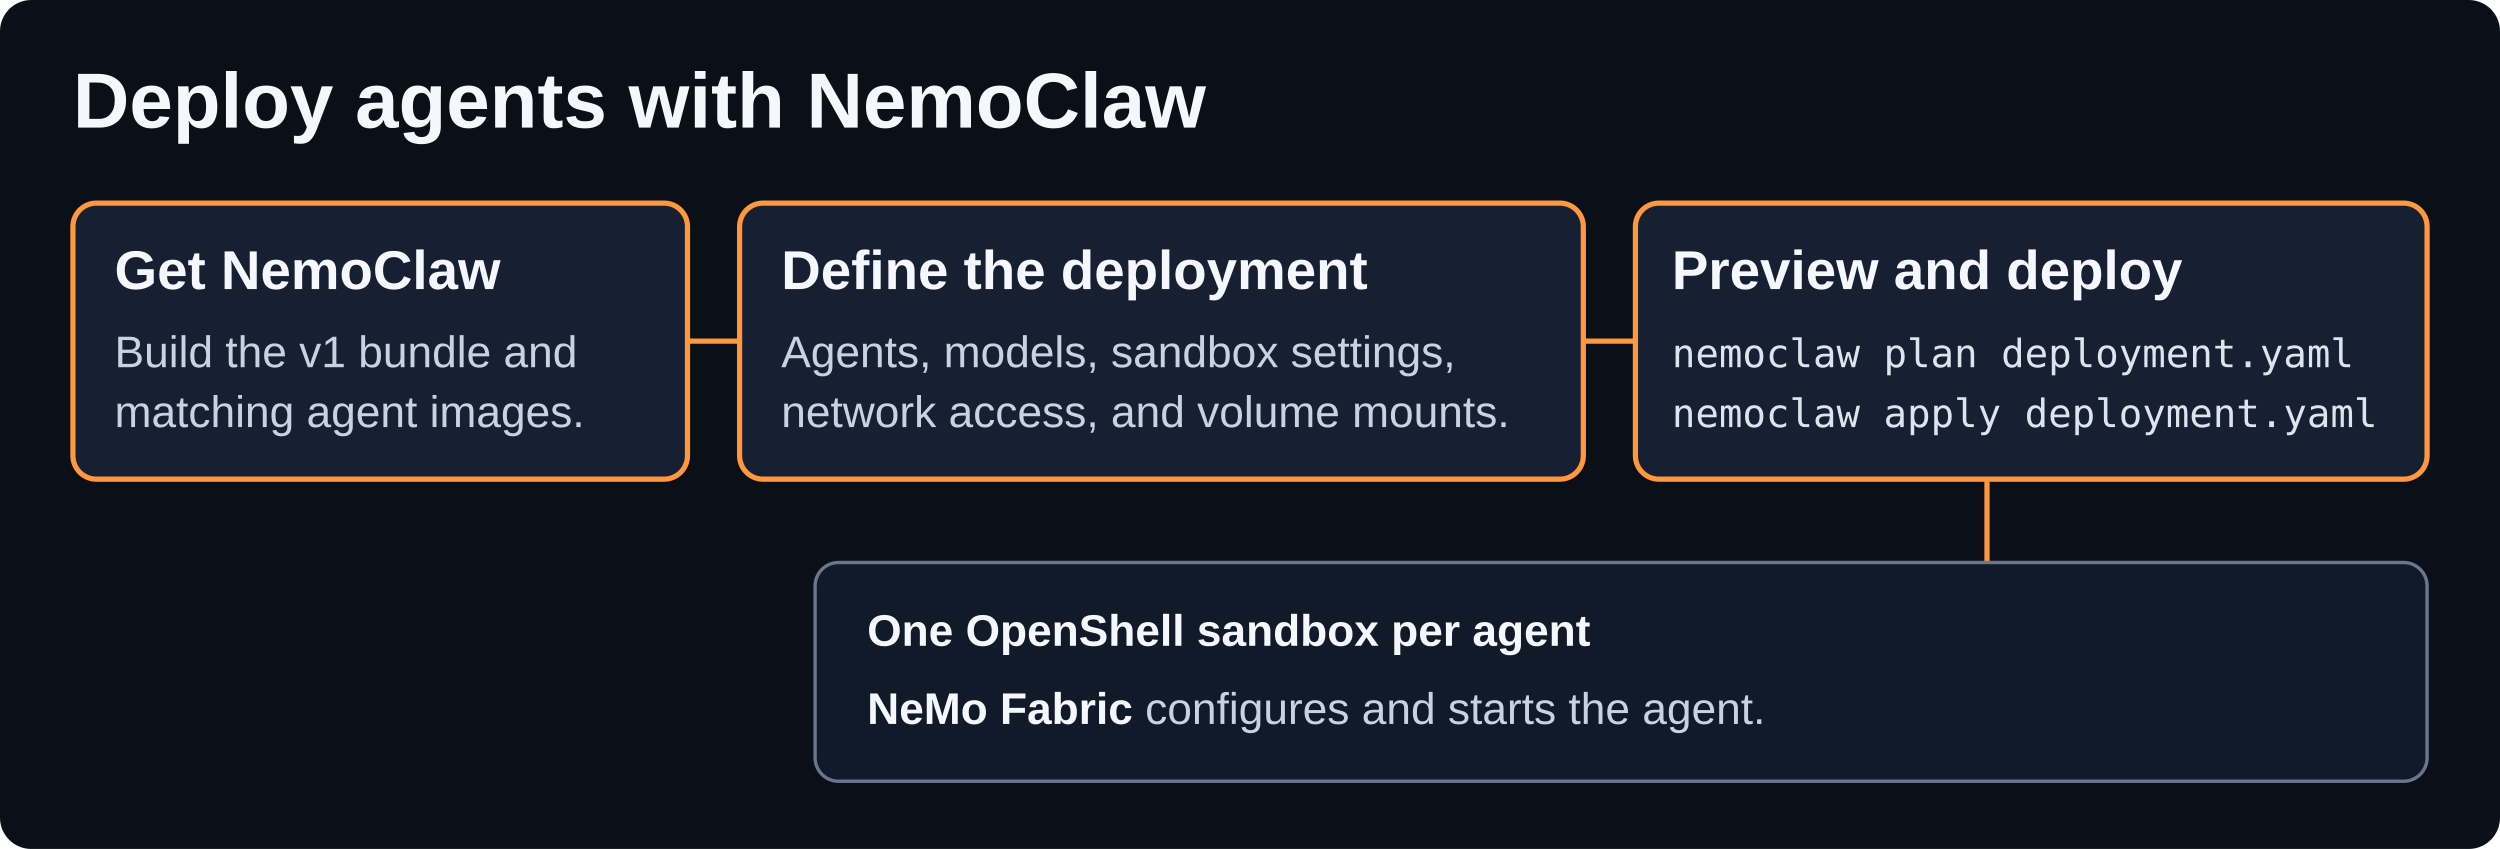
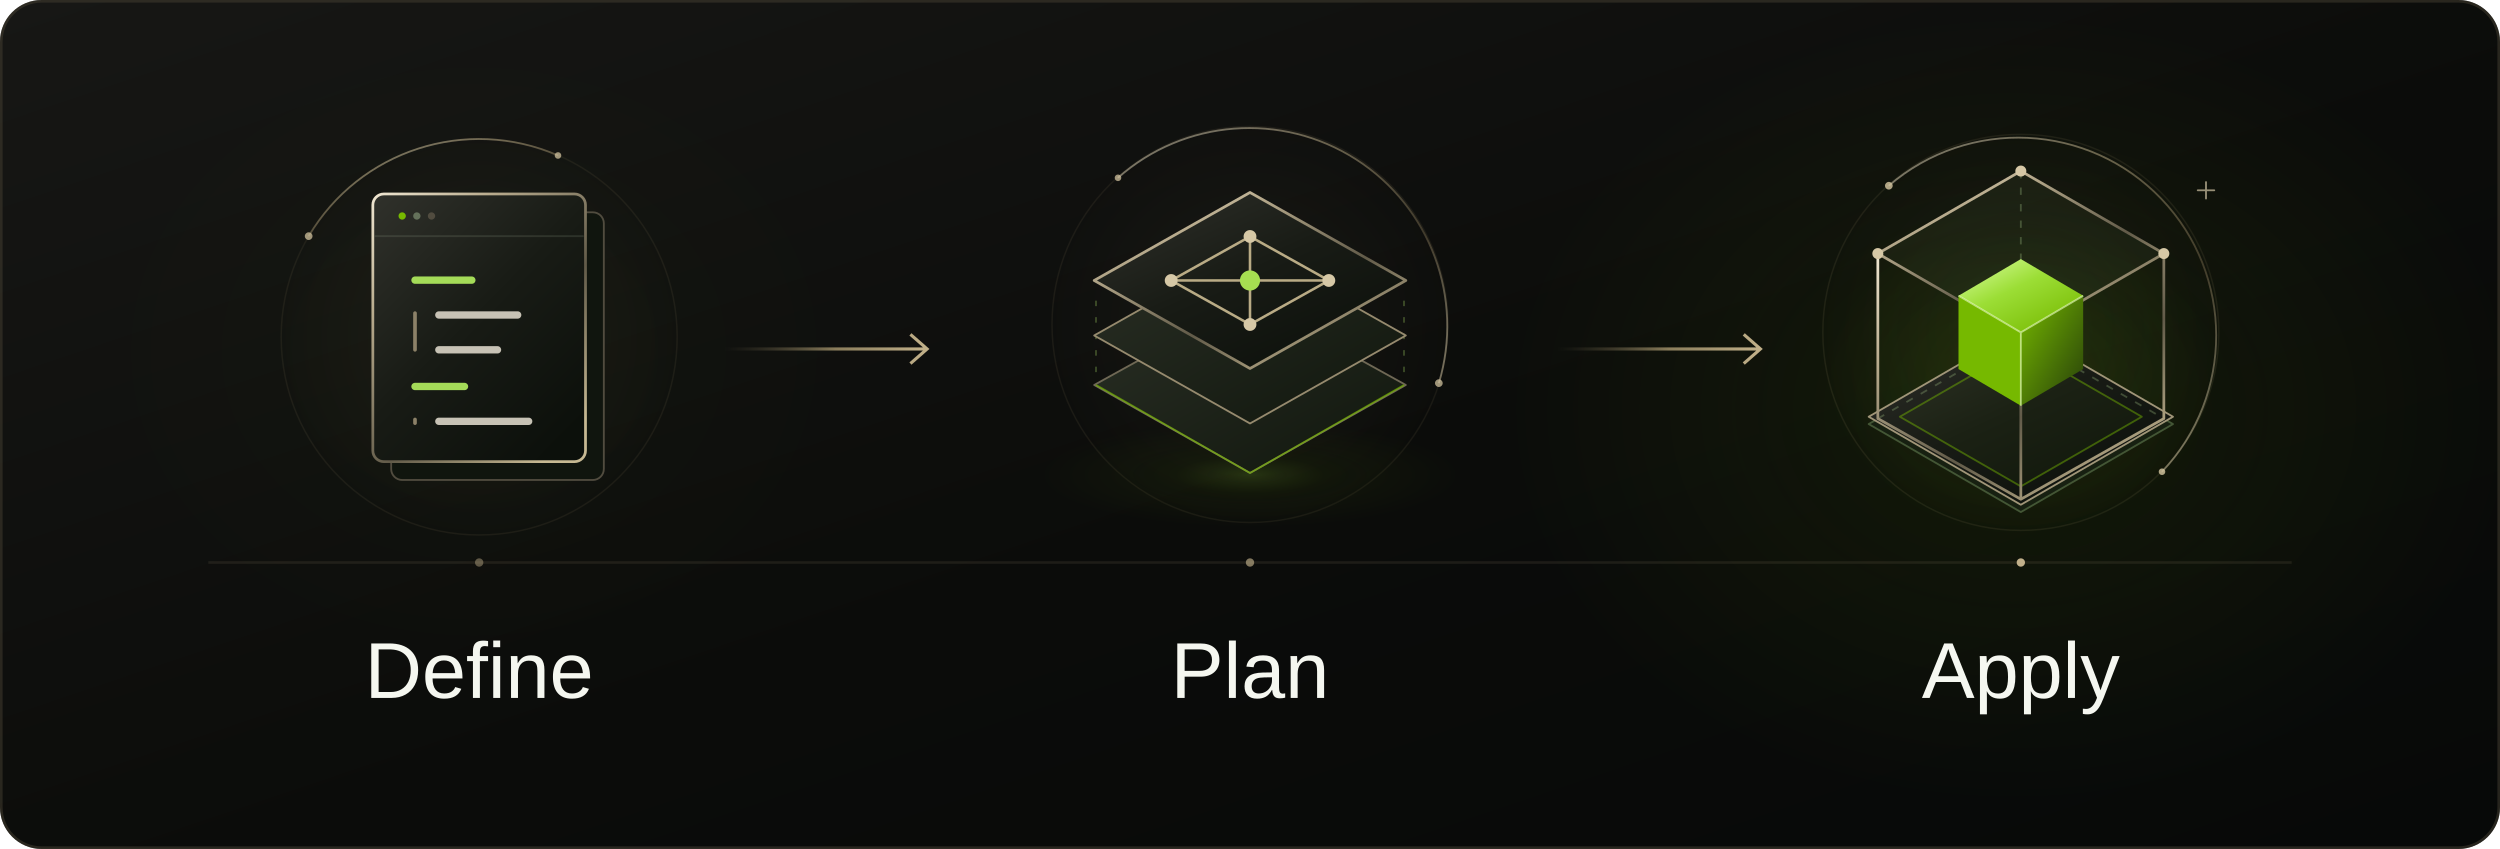
- <svg xmlns="http://www.w3.org/2000/svg" width="960" height="326" viewBox="0 0 960 326" role="img" aria-labelledby="title desc">
-   <style>
- text{font-family:Arial,Helvetica,sans-serif;fill:#f4f7fb}
- .heading{font-weight:700;font-size:30px}
- .step{font-weight:700;font-size:21px}
- .body{font-size:17px;fill:#c8d2e1}
- .code{font-family:Menlo,monospace;font-size:15px;fill:#dce4ee}
- .card{fill:#172033;stroke:#ff973c;stroke-width:2}
- .wire{stroke:#ff973c;stroke-width:2;fill:none}
- .boundary{fill:#111a28;stroke:#68778c;stroke-width:1.3}
- .small{font-size:17px;font-weight:700;fill:#f4f7fb}
- </style>
-   <rect width="100%" height="100%" rx="12" fill="#0b1018" />
-   <text x="28" y="49" class="heading">Deploy agents with NemoClaw</text>
-   <path class="wire" d="M264 131h20" />
-   <rect x="28" y="78" width="236" height="106" rx="9" class="card" />
-   <text x="44" y="111" class="step">Get NemoClaw</text>
-   <text x="44" y="141" class="body">Build the v1 bundle and</text>
-   <text x="44" y="164" class="body">matching agent images.</text>
-   <path class="wire" d="M608 131h20" />
-   <rect x="284" y="78" width="324" height="106" rx="9" class="card" />
-   <text x="300" y="111" class="step">Define the deployment</text>
-   <text x="300" y="141" class="body">Agents, models, sandbox settings,</text>
-   <text x="300" y="164" class="body">network access, and volume mounts.</text>
-   <rect x="628" y="78" width="304" height="106" rx="9" class="card" />
-   <text x="642" y="111" class="step">Preview and deploy</text>
-   <text x="642" y="141" class="code">nemoclaw plan deployment.yaml</text>
-   <text x="642" y="164" class="code">nemoclaw apply deployment.yaml</text>
-   <path class="wire" d="M763 184v32" />
-   <rect x="313" y="216" width="619" height="84" rx="9" class="boundary" />
-   <text x="333" y="248" class="small">One OpenShell sandbox per agent</text>
-   <text x="333" y="278" class="body">
-     <tspan font-weight="bold" fill="#f4f7fb">NeMo Fabric</tspan> configures and starts the agent.</text>
+ <svg xmlns="http://www.w3.org/2000/svg" width="960" height="326" viewBox="0 0 960 326" role="img" aria-labelledby="title">
+   <defs>
+     <linearGradient id="background" x2="1" y2="1">
+       <stop stop-color="#171715" />
+       <stop offset=".55" stop-color="#0b0c0a" />
+       <stop offset="1" stop-color="#070908" />
+     </linearGradient>
+     <radialGradient id="halo">
+       <stop stop-color="#76b900" stop-opacity=".09" />
+       <stop offset="1" stop-color="#76b900" stop-opacity="0" />
+     </radialGradient>
+     <radialGradient id="pool">
+       <stop stop-color="#a4ef37" stop-opacity=".45" />
+       <stop offset=".35" stop-color="#76b900" stop-opacity=".15" />
+       <stop offset="1" stop-color="#76b900" stop-opacity="0" />
+     </radialGradient>
+     <linearGradient id="metal" x2=".8" y2="1">
+       <stop stop-color="#f0e7d2" />
+       <stop offset=".27" stop-color="#b9ac8e" />
+       <stop offset=".65" stop-color="#625b49" />
+       <stop offset="1" stop-color="#c7b993" />
+     </linearGradient>
+     <linearGradient id="glass" x2=".8" y2="1">
+       <stop stop-color="#30312b" />
+       <stop offset=".52" stop-color="#181b15" />
+       <stop offset="1" stop-color="#0c100b" />
+     </linearGradient>
+     <linearGradient id="plate" x2="1" y2="1">
+       <stop stop-color="#2a2f25" />
+       <stop offset="1" stop-color="#10160d" />
+     </linearGradient>
+     <linearGradient id="green" x2=".85" y2="1">
+       <stop stop-color="#dcffa4" />
+       <stop offset=".45" stop-color="#9cde36" />
+       <stop offset="1" stop-color="#76b900" />
+     </linearGradient>
+     <linearGradient id="side" x2="1" y2="1">
+       <stop stop-color="#76b900" />
+       <stop offset="1" stop-color="#263e0a" />
+     </linearGradient>
+     <linearGradient id="wire">
+       <stop stop-color="#494333" stop-opacity="0" />
+       <stop offset=".55" stop-color="#8b7e5c" />
+       <stop offset="1" stop-color="#c2b18a" />
+     </linearGradient>
+     <linearGradient id="champagne" x1="0" y1="0" x2=".8" y2="1">
+       <stop stop-color="#f3e9d0" />
+       <stop offset=".35" stop-color="#cbbb91" />
+       <stop offset=".7" stop-color="#77694c" />
+       <stop offset="1" stop-color="#d8cba9" />
+     </linearGradient>
+     <radialGradient id="warm-light">
+       <stop stop-color="#d0ba80" stop-opacity=".055" />
+       <stop offset="1" stop-color="#c6b179" stop-opacity="0" />
+     </radialGradient>
+   </defs>
+   <rect width="960" height="326" rx="16" fill="url(#background)" />
+   <rect x=".5" y=".5" width="959" height="325" rx="15.5" fill="none" stroke="#464033" stroke-opacity=".5" />
+   <ellipse cx="773" cy="157" rx="196" ry="154" fill="url(#halo)" />
+   <ellipse cx="182" cy="135" rx="144" ry="120" fill="url(#halo)" opacity=".28" />
+   <path d="M80 216H880" fill="none" stroke="#807458" stroke-opacity=".17" />
+   <g fill="#c1b08a">
+     <circle cx="184" cy="216" r="1.6" opacity=".45" />
+     <circle cx="480" cy="216" r="1.6" opacity=".65" />
+     <circle cx="776" cy="216" r="1.6" />
+   </g>
+   <g fill="none" stroke="url(#wire)" stroke-width="1.2">
+     <path d="M278 134H356m-6.4-5.6 6.4 5.6-6.4 5.6" />
+     <path d="M598 134H676m-6.4-5.6 6.4 5.6-6.4 5.6" />
+   </g>
+   <g transform="translate(184 129.4) scale(.704)">
+     <circle r="111" fill="url(#warm-light)" />
+     <circle r="108" fill="none" stroke="#a19065" stroke-opacity=".10" stroke-width=".8" />
+     <path d="M-93-55A108 108 0 0 1 43-99" fill="none" stroke="url(#champagne)" stroke-width="1" stroke-opacity=".48" />
+     <g fill="#d7c8a2" fill-opacity=".72">
+       <circle cx="-93" cy="-55" r="2.1" />
+       <circle cx="43" cy="-99" r="1.8" />
+     </g>
+     <rect x="-48" y="-68" width="116" height="146" rx="6" fill="#10150e" stroke="#514c3f" />
+     <rect x="-58" y="-78" width="116" height="146" rx="6" fill="url(#glass)" stroke="url(#metal)" stroke-width="1.5" />
+     <path d="M-57-55H57" stroke="#a4b398" stroke-opacity=".16" />
+     <circle cx="-42" cy="-66" r="2" fill="#76b900" />
+     <circle cx="-34" cy="-66" r="2" fill="#64715a" />
+     <circle cx="-26" cy="-66" r="2" fill="#514c3f" />
+     <g fill="none" stroke-linecap="round" stroke-width="4">
+       <path d="M-35-31H-4" stroke="#a4db58" />
+       <path d="M-22-12H21M-22 7H10" stroke="#c7c2b5" />
+       <path d="M-35 27H-8" stroke="#a4db58" />
+       <path d="M-22 46H27" stroke="#c7c2b5" />
+     </g>
+     <path d="M-35-13V7M-35 45V47" stroke="#8c8168" stroke-width="2" stroke-linecap="round" />
+   </g>
+   <g transform="translate(480 124.6) scale(.704)" stroke-linejoin="round">
+     <circle r="111" fill="url(#warm-light)" />
+     <circle r="108" fill="none" stroke="#a19065" stroke-opacity=".10" stroke-width=".8" />
+     <path d="M-72-80A108 108 0 0 1 103 32" fill="none" stroke="url(#champagne)" stroke-width="1" stroke-opacity=".48" />
+     <g fill="#d7c8a2" fill-opacity=".72">
+       <circle cx="-72" cy="-80" r="1.8" />
+       <circle cx="103" cy="32" r="2.1" />
+     </g>
+     <ellipse cy="82" rx="116" ry="29" fill="url(#pool)" opacity=".36" />
+     <path d="M0-61V79M-84-13V31M84-13V31" stroke="#8fbb5b" stroke-opacity=".35" stroke-dasharray="3 6" />
+     <path d="M-85 33 0-14 85 33 0 81Z" fill="url(#plate)" stroke="#6f6855" />
+     <path d="M-85 6 0-42 85 6 0 54Z" fill="url(#plate)" stroke="#968a6e" />
+     <path d="M-85-24 0-72 85-24 0 24Z" fill="url(#glass)" stroke="url(#metal)" stroke-width="1.5" />
+     <g fill="none" stroke="#b9ab85" stroke-width="1.4">
+       <path d="M-43-24 0-48 43-24 0 0Z" />
+       <path d="M-43-24H43M0-48V0" />
+     </g>
+     <g fill="#d6c8a6">
+       <circle cx="-43" cy="-24" r="3.5" />
+       <circle cx="0" cy="-48" r="3.5" />
+       <circle cx="43" cy="-24" r="3.5" />
+       <circle cy="0" r="3.5" />
+     </g>
+     <circle cy="-24" r="5.5" fill="#a6df51" />
+     <path d="M-84 33 0 81 84 33" fill="none" stroke="#76b900" stroke-opacity=".65" />
+   </g>
+   <g transform="translate(776 120.6) scale(.704)" stroke-linejoin="round">
+     <circle cy="10" r="111" fill="url(#warm-light)" />
+     <circle cy="10" r="108" fill="none" stroke="#a19065" stroke-opacity=".12" stroke-width=".8" />
+     <path d="M-72-70A108 108 0 0 1 77 86" fill="none" stroke="url(#champagne)" stroke-width="1" stroke-opacity=".48" />
+     <g fill="#d7c8a2" fill-opacity=".8">
+       <circle cx="-72" cy="-70" r="2.1" />
+       <circle cx="77" cy="86" r="1.8" />
+     </g>
+     <path d="M101-72v9m-4.5-4.5h9" fill="none" stroke="#e0d2b1" stroke-width="1" stroke-linecap="round" stroke-opacity=".65" />
+     <ellipse cy="34" rx="107" ry="85" fill="url(#halo)" />
+     <path d="M0-78 78-33V57L0 101-78 57V-33Z" fill="#76b900" fill-opacity=".025" />
+     <path d="M-83 60 0 12 83 60 0 108Z" fill="#172011" stroke="#435635" />
+     <path d="M-83 56 0 8 83 56 0 104Z" fill="url(#glass)" stroke="#a09578" />
+     <path d="M-66 56 0 18 66 56 0 94Z" fill="#76b900" fill-opacity=".04" stroke="#76b900" stroke-opacity=".45" />
+     <path d="M0-78V12M-78 57 0 12 78 57" fill="none" stroke="#91ad75" stroke-opacity=".35" stroke-dasharray="4 5" />
+     <path d="M0-78 78-33 0 12-78-33Z" fill="#d1f9ab" fill-opacity=".035" stroke="url(#metal)" stroke-width="1.5" />
+     <path d="M-78-33V57L0 101 78 57V-33M0 12V101" fill="none" stroke="url(#metal)" stroke-width="1.5" />
+     <path d="M0-30 34-10 0 10-34-10Z" fill="url(#green)" />
+     <path d="M-34-10 0 10V50L-34 30Z" fill="#76b900" />
+     <path d="M0 10 34-10V30L0 50Z" fill="url(#side)" />
+     <path d="M-34-10 0 10 34-10M0 10V50" fill="none" stroke="#e6ffb8" stroke-opacity=".65" />
+     <g fill="#d6c8a6">
+       <circle cy="-78" r="3" />
+       <circle cx="-78" cy="-33" r="3" />
+       <circle cx="78" cy="-33" r="3" />
+     </g>
+   </g>
+   <g fill="#f5f7f0" font-family="Arial, Helvetica, sans-serif" font-size="30.4" font-weight="400" text-anchor="middle">
+     <text x="184" y="268">Define</text>
+     <text x="480" y="268">Plan</text>
+     <text x="776" y="268">Apply</text>
+   </g>
</svg>
